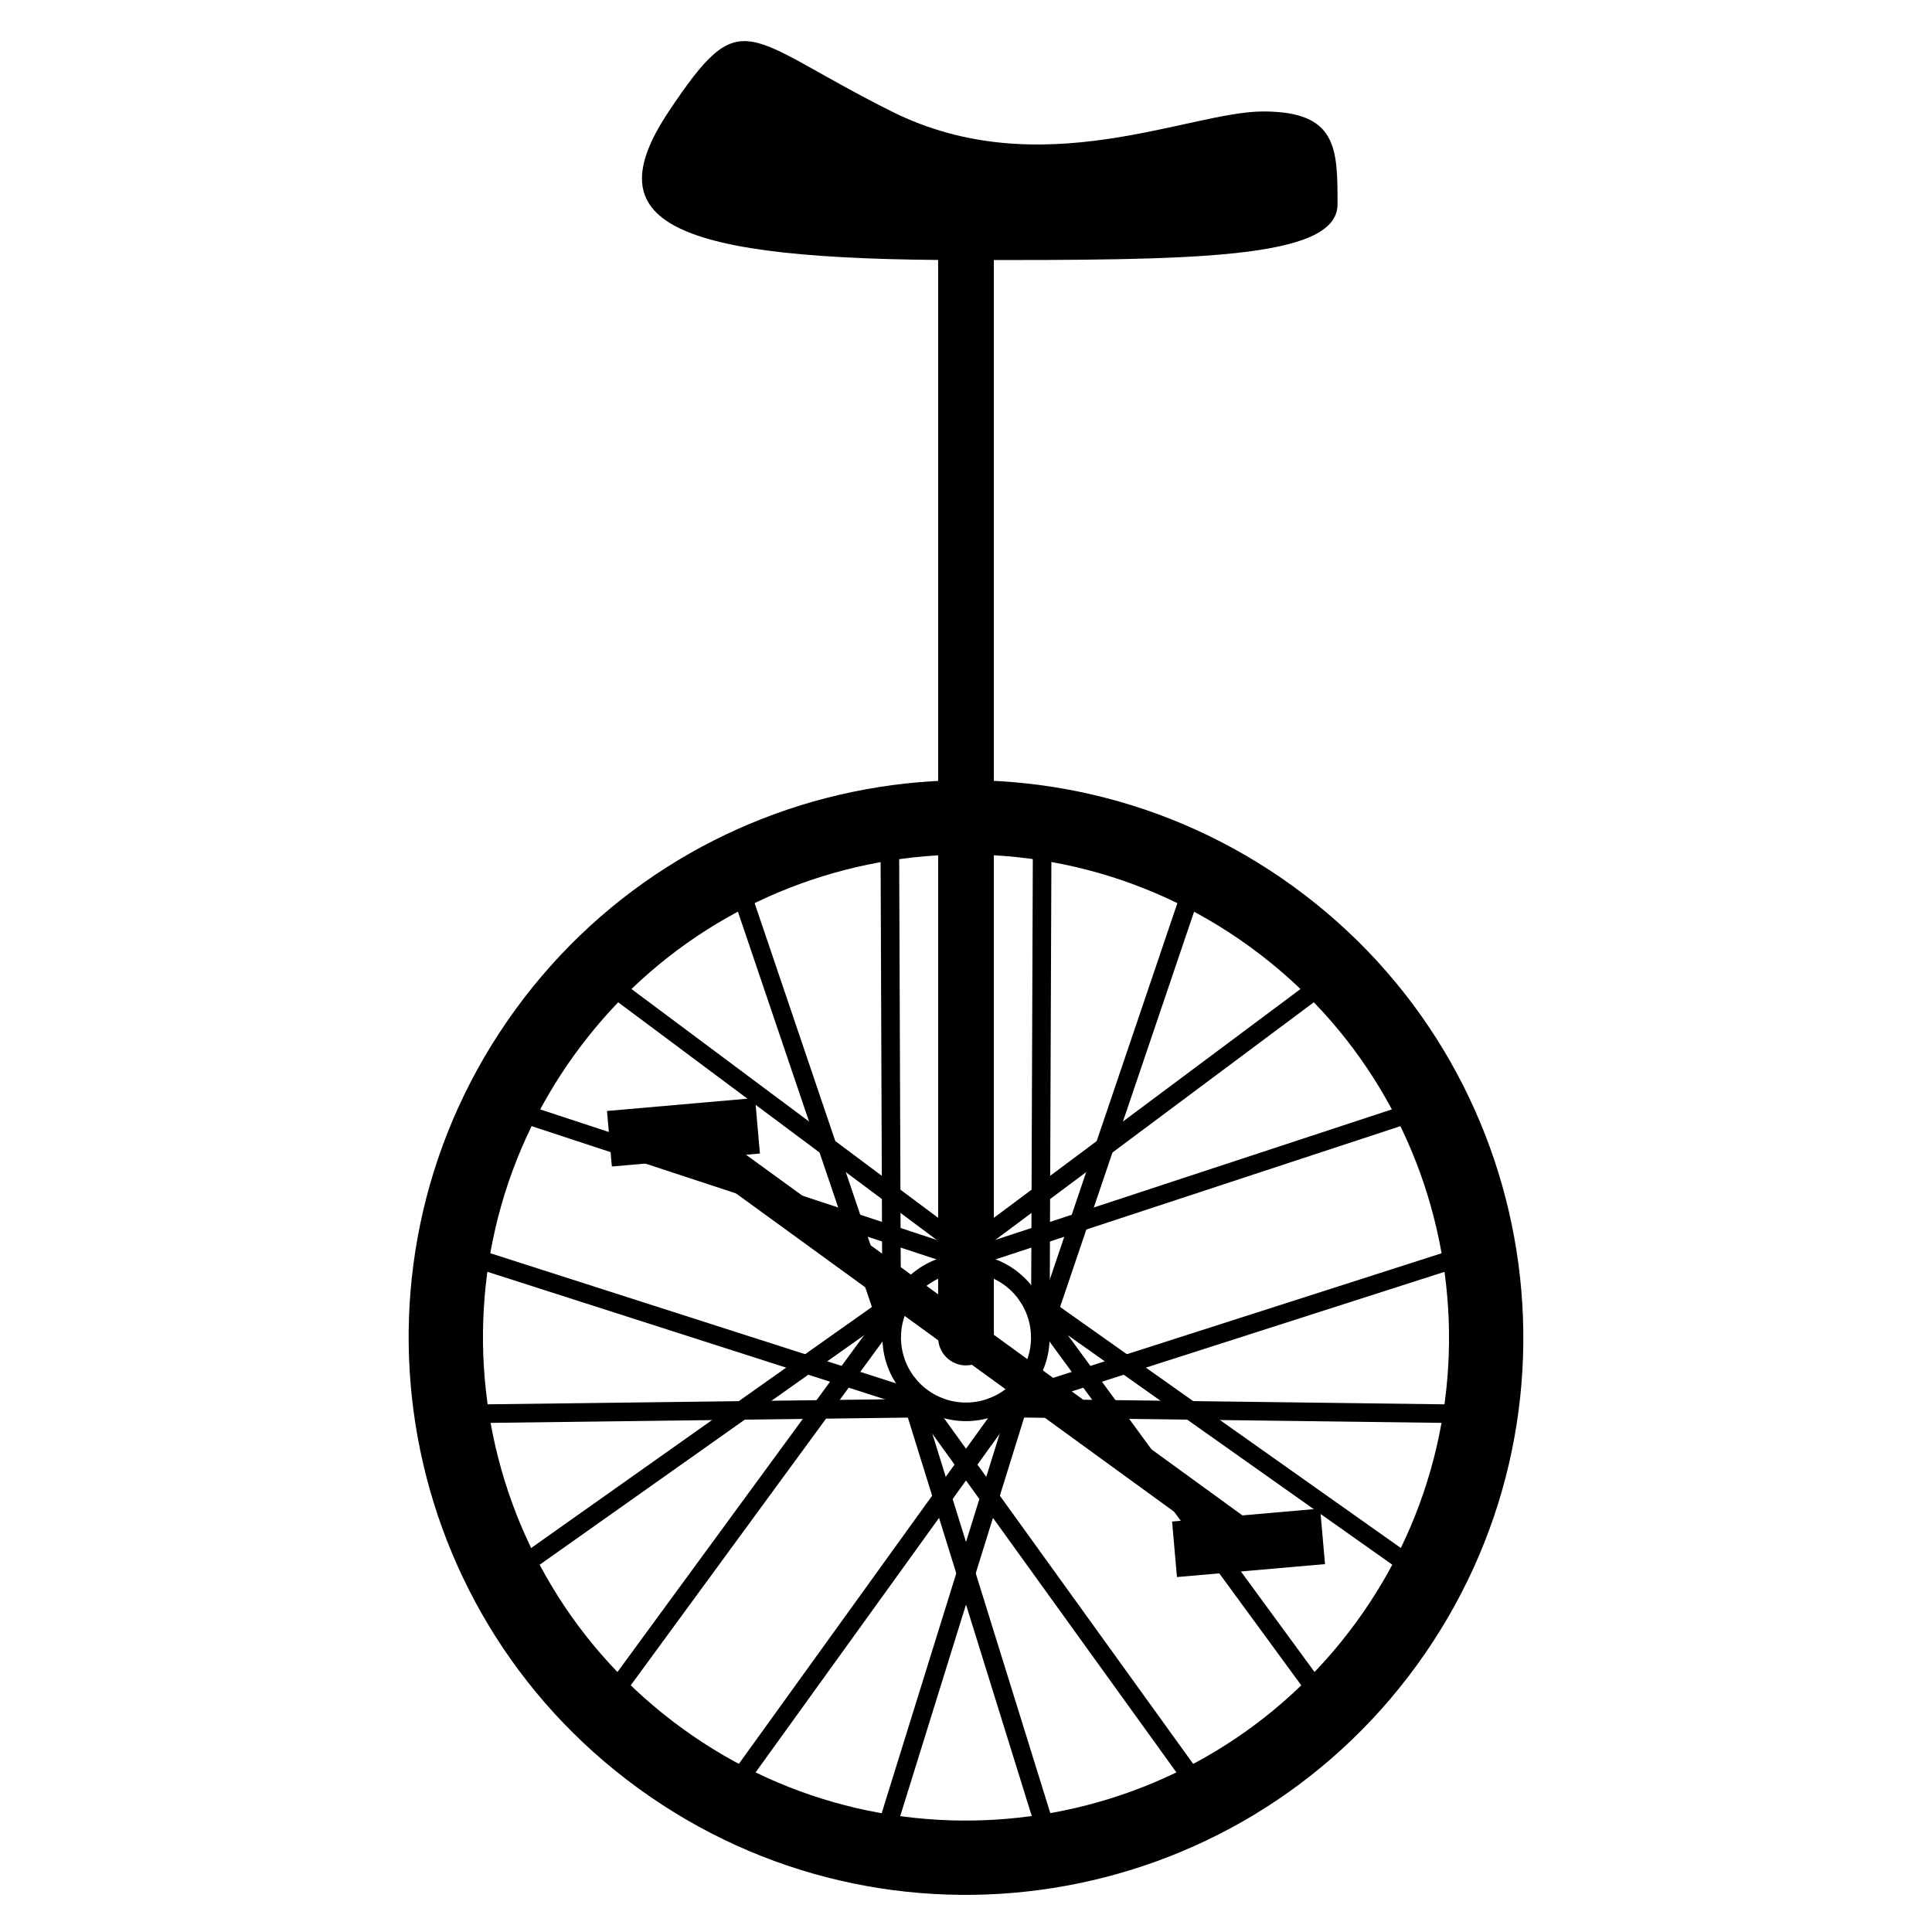
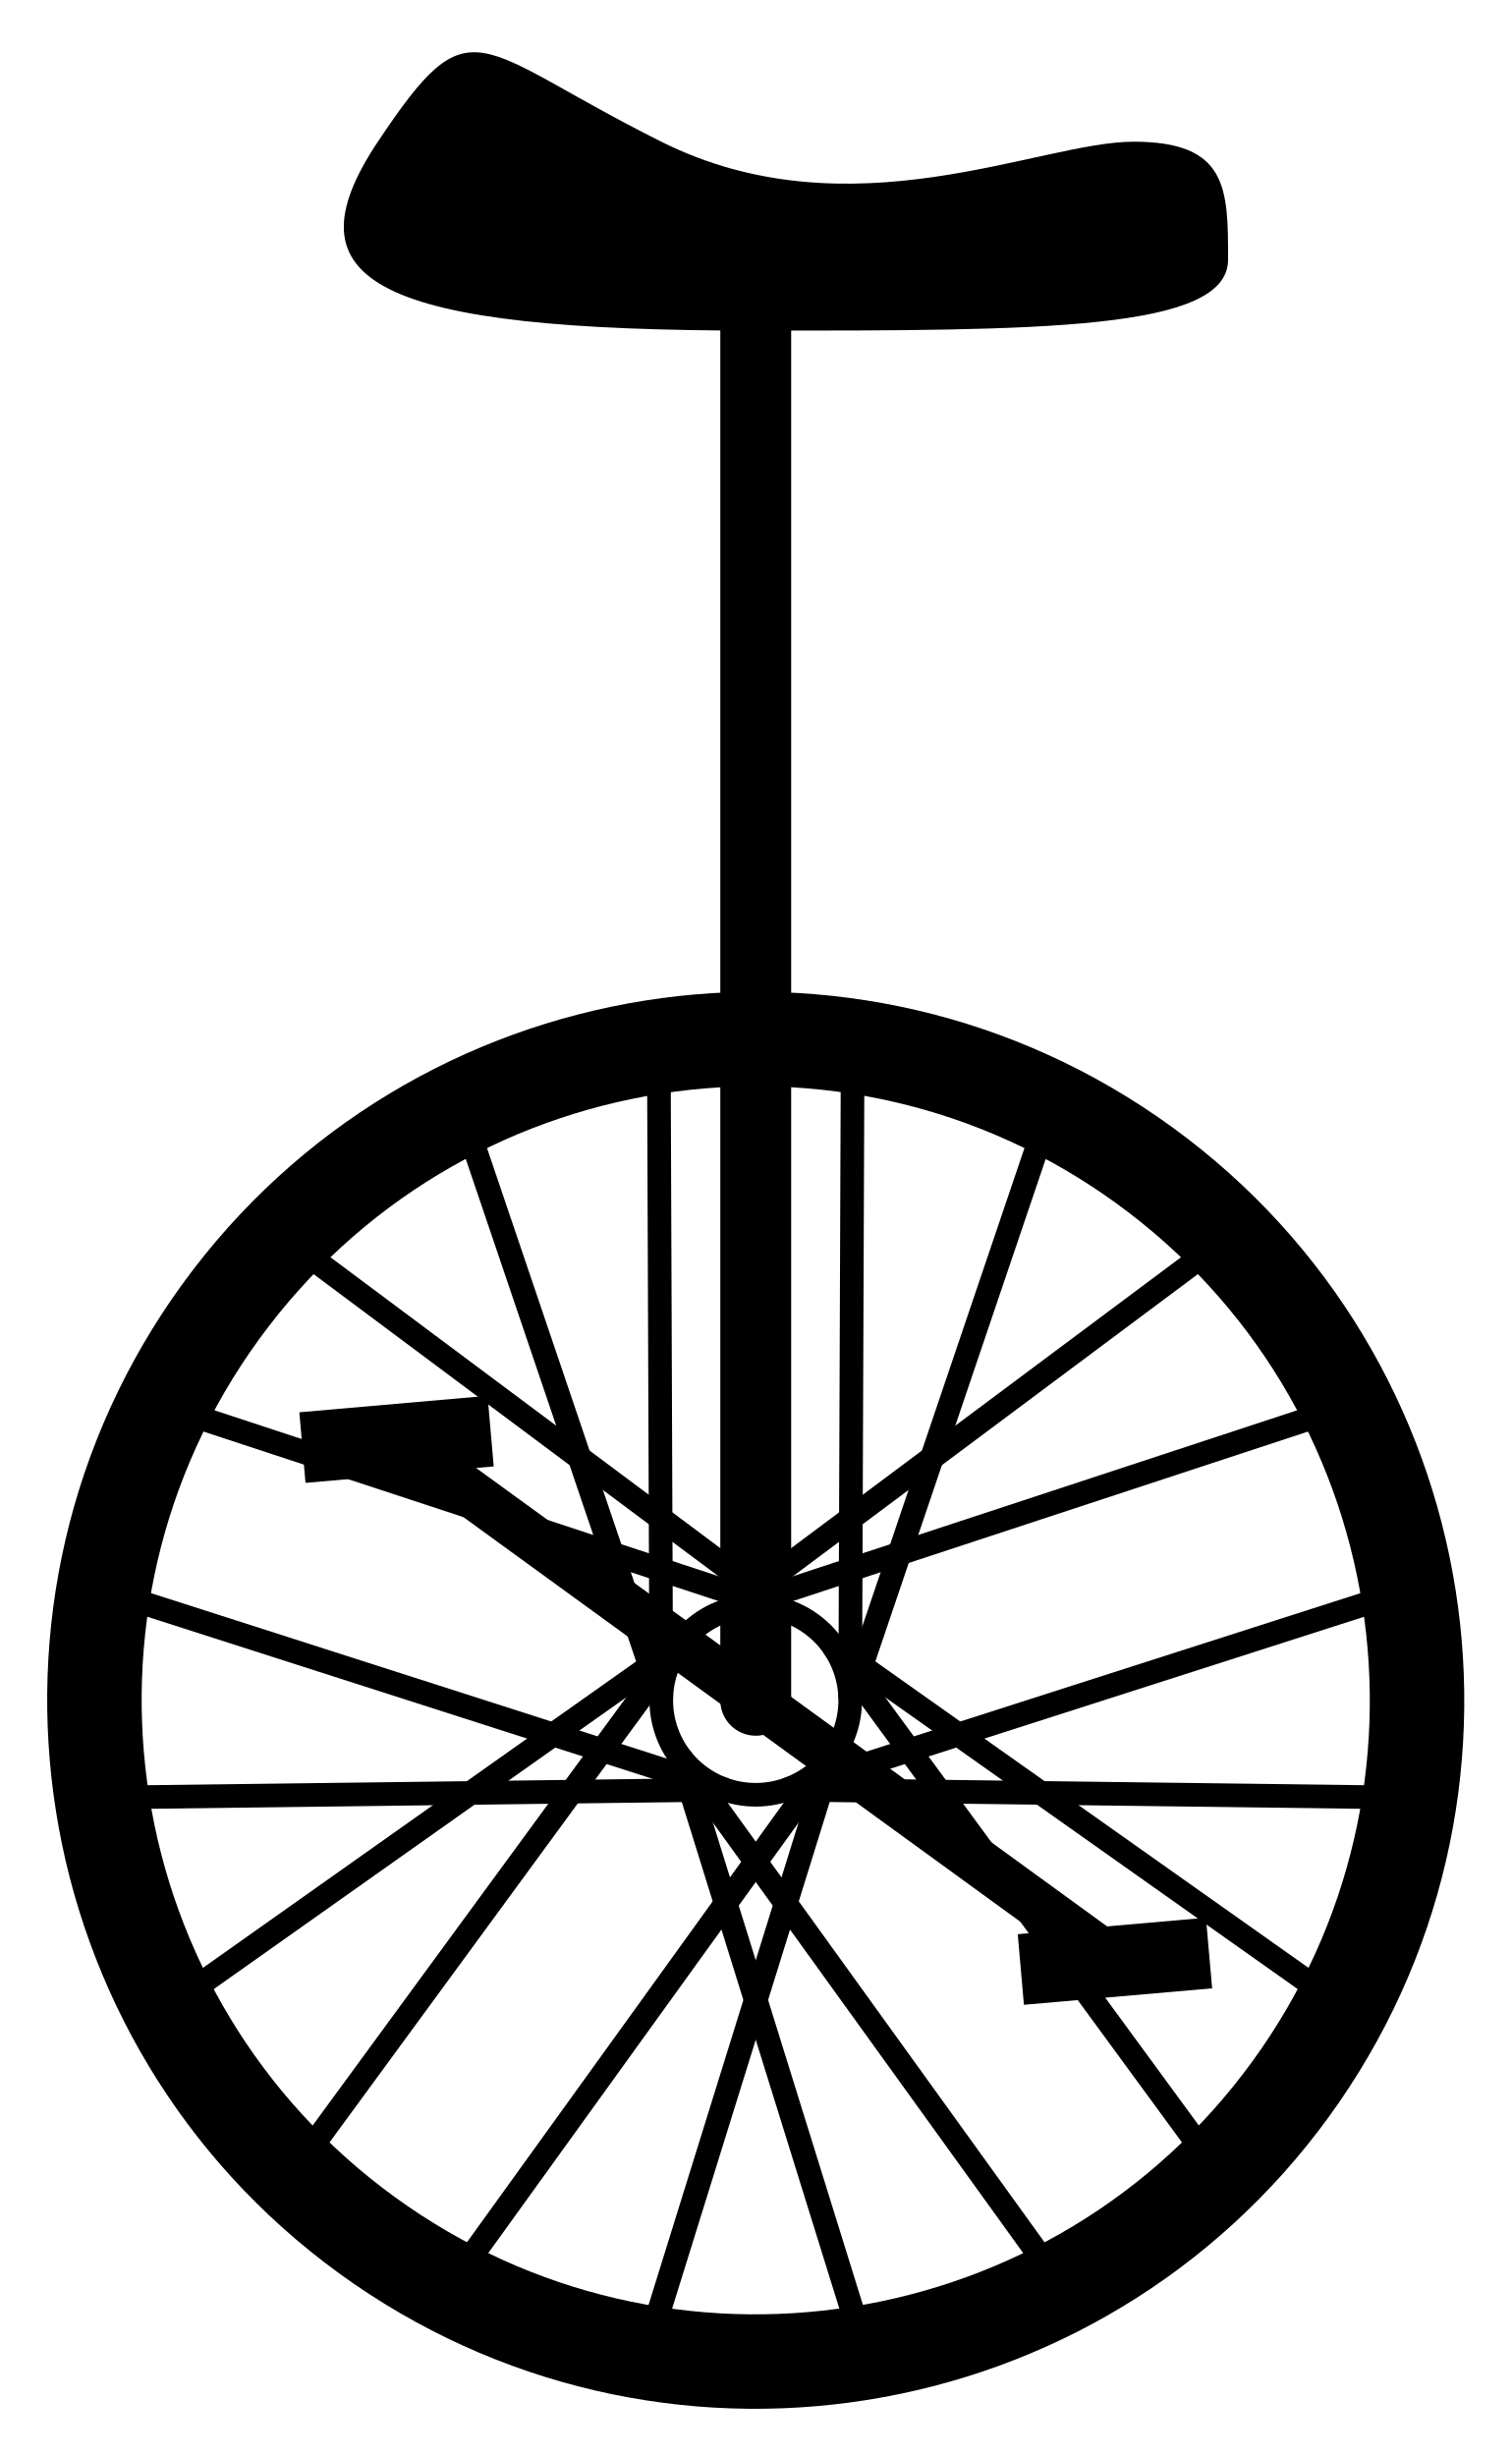
- <svg xmlns="http://www.w3.org/2000/svg" viewBox="0 0 26 26">
+ <svg xmlns="http://www.w3.org/2000/svg" viewBox="0 0 16 26">
  <defs>
    <circle id="tire" stroke-width="1" r="7" />
    <circle id="hub" stroke-width="0.25" r="1" />
    <line id="crank" stroke-width="0.5" y2="4.7" />
    <line id="pedal" stroke-width="0.75" x1="-1" x2="1" transform="rotate(-131)" />
    <g id="spokepair" stroke-width="0.25">
      <line x1="-5.836" y1="-2.974" x2="-0.6" y2="0.8" />
      <line x1="-6.469" y1="-1.025" x2="-0.6" y2="0.8" />
    </g>
    <g id="spokequad">
      <use href="#spokepair" />
      <use href="#spokepair" transform="scale(1, -1)" />
    </g>
    <g id="wheel" transform="rotate(126)">
      <use href="#pedal" transform="translate(0, 4.7)" />
      <use href="#crank" />
      <use href="#spokequad" />
      <use href="#spokequad" transform="rotate(72)" />
      <use href="#spokequad" transform="rotate(144)" />
      <use href="#spokequad" transform="rotate(216)" />
      <use href="#spokequad" transform="rotate(288)" />
      <use href="#hub" />
      <use href="#tire" />
      <use href="#crank" transform="rotate(180)" />
      <use href="#pedal" transform="translate(0, -4.7)" />
    </g>
    <g id="post">
      <line stroke-width="0.75" y2="-15" />
      <circle fill="black" stroke="none" r="0.375" />
    </g>
    <path id="saddle" fill="black" stroke="none" transform="translate(0, -14.5)" d="M 0 0             C -4 0 -5 -0.5 -4 -2             S -3 -3 -1 -2             S 3 -2 4 -2             S 5 -1.5 5 -0.75             S 3 0 0 0" />
  </defs>
-   <g fill="none" stroke="black" transform="translate(13, 18)">
+   <g fill="none" stroke="black" transform="translate(8, 18)">
    <use href="#wheel" />
    <use href="#post" />
    <use href="#saddle" />
  </g>
</svg>
